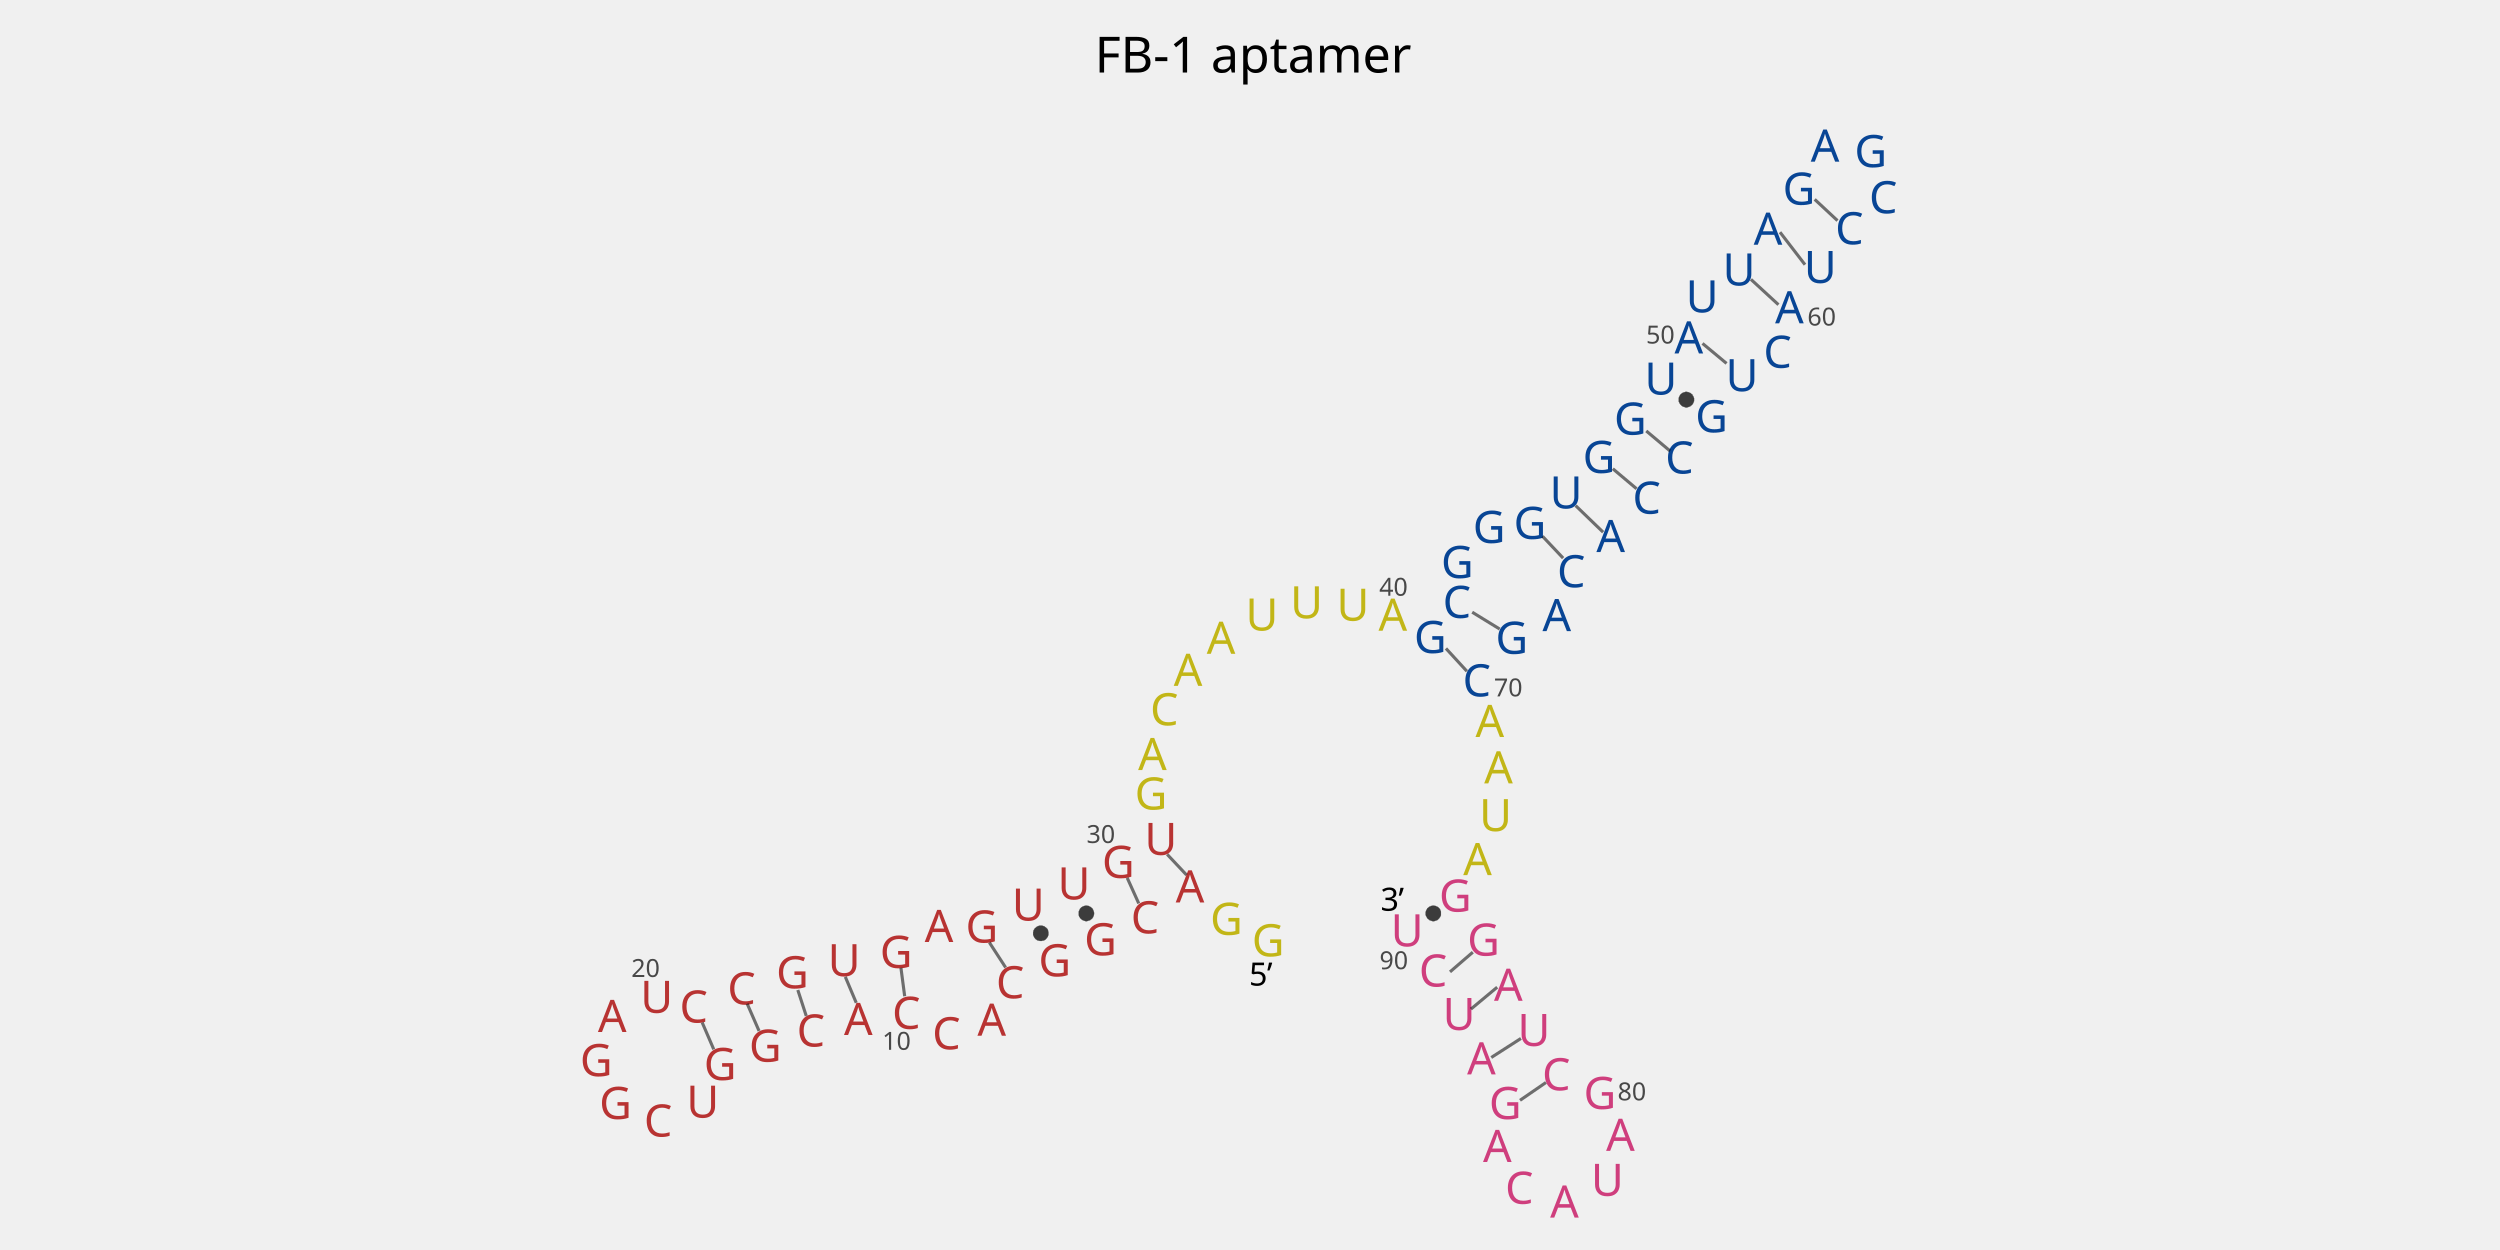
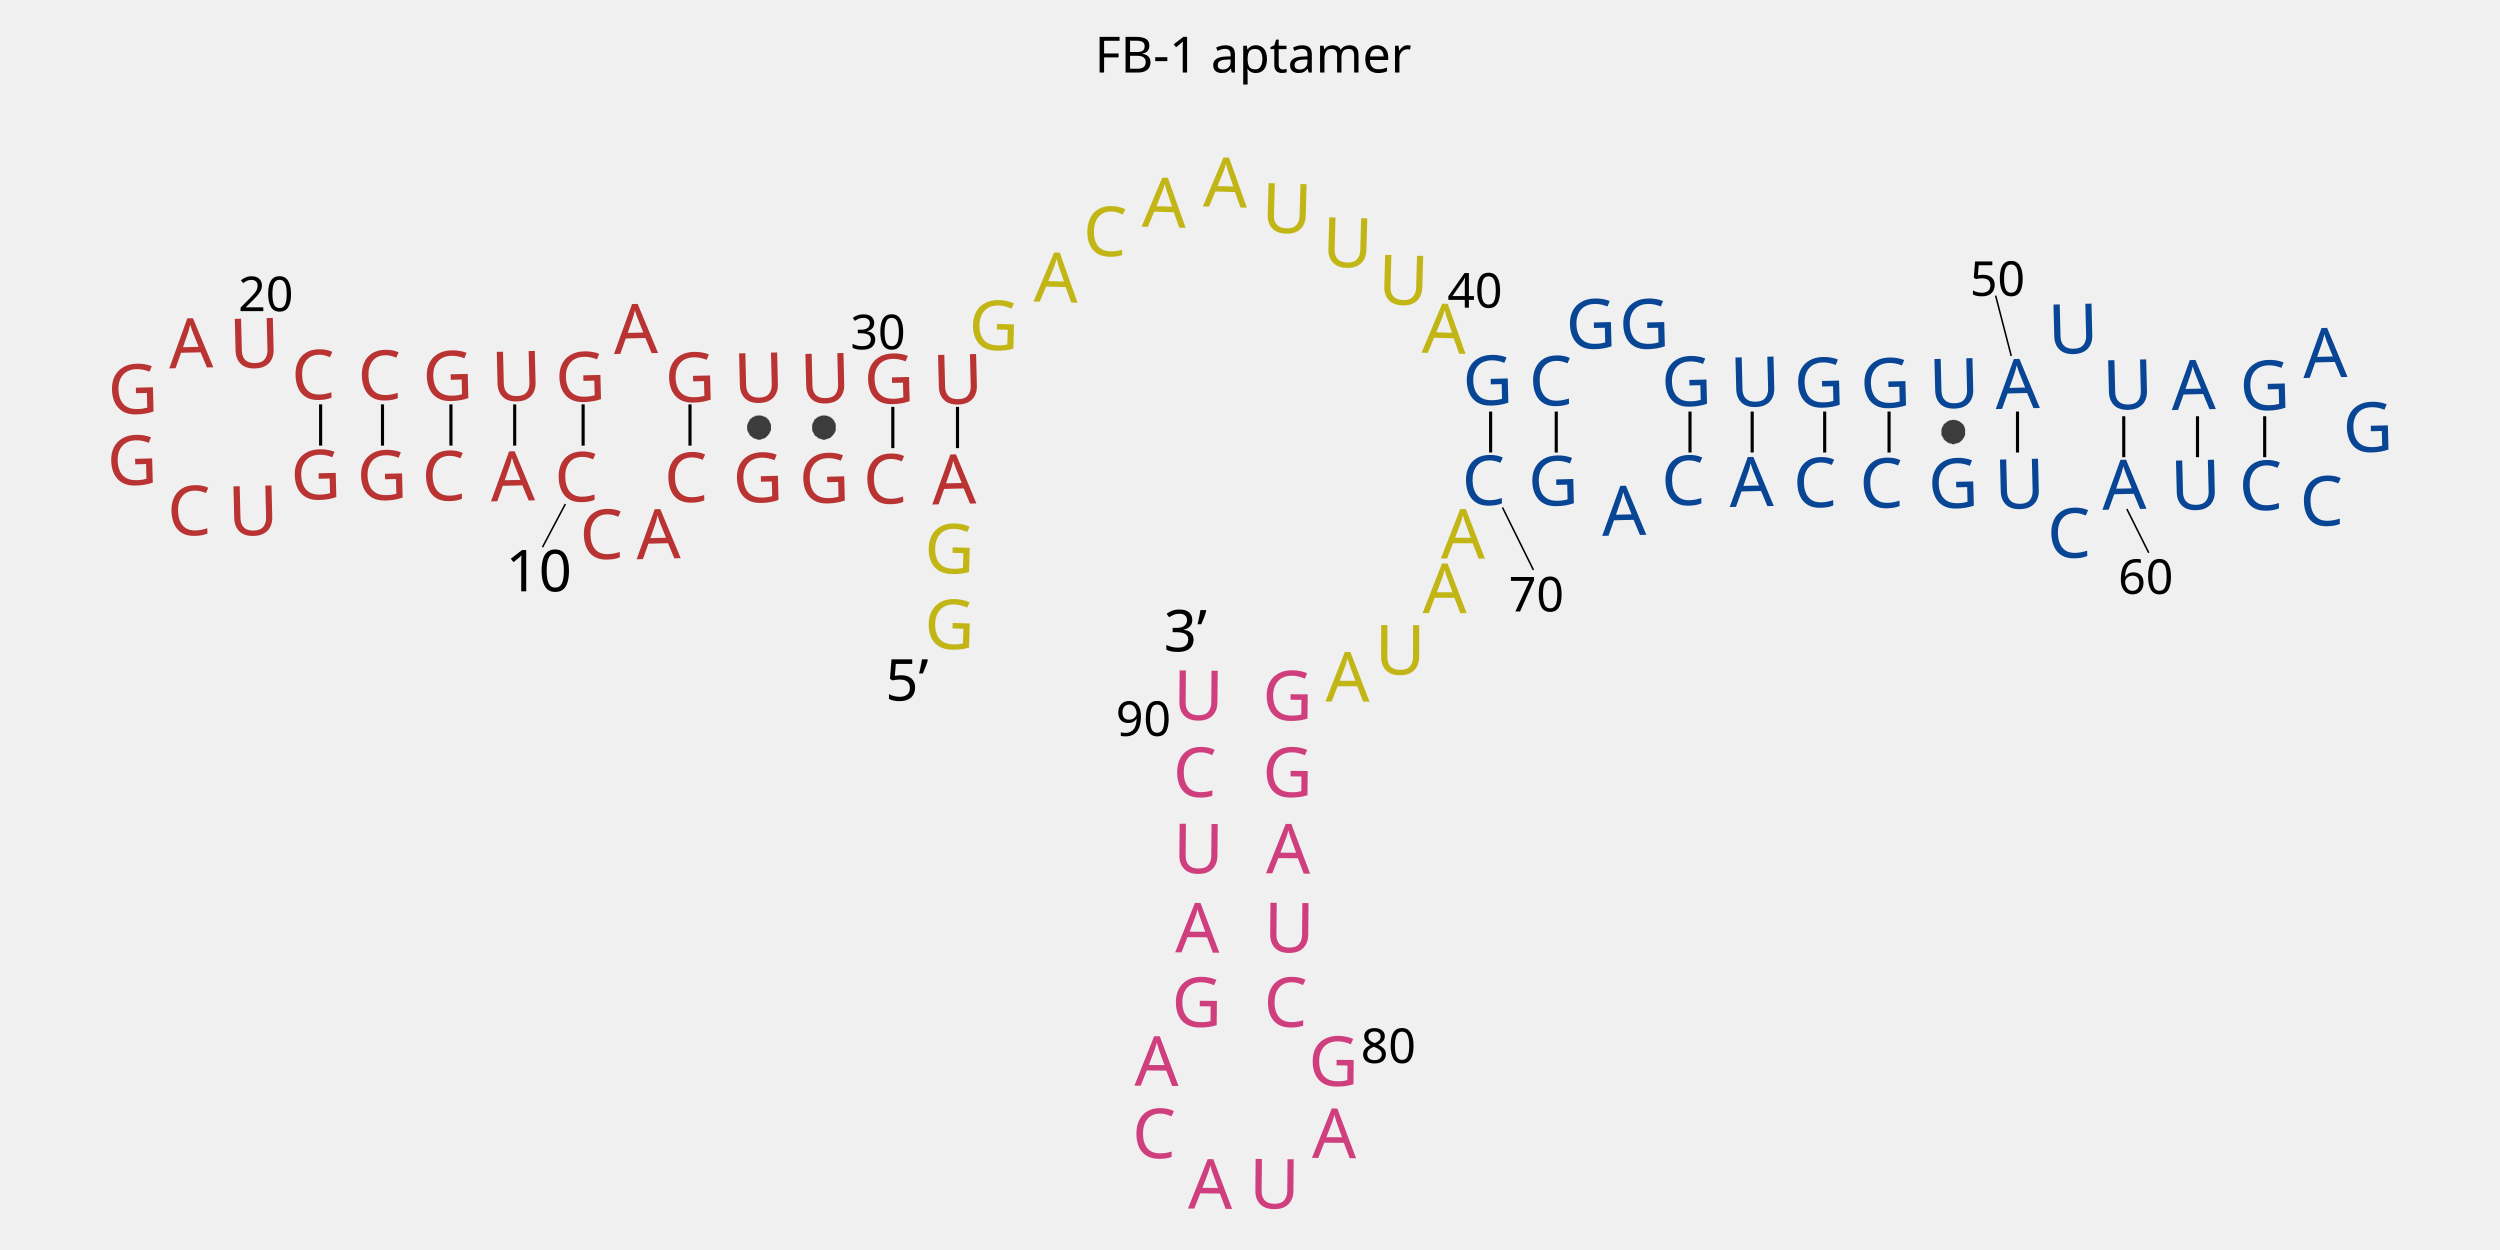
<svg xmlns="http://www.w3.org/2000/svg" version="1.1" id="图层_1" x="0px" y="0px" viewBox="0 0 800 400" style="enable-background:new 0 0 800 400;" xml:space="preserve">
  <style type="text/css">
- 	.st0{fill:#C2B617;}
+ 	.st0{fill:#B83332;}
	.st1{font-family:'ArialMT';}
- 	.st2{font-size:14.346px;}
- 	.st3{fill:#B83332;}
- 	.st4{fill:#084595;}
- 	.st5{fill:#CF3E7D;}
- 	.st6{opacity:0.7;enable-background:new    ;}
- 	.st7{font-size:7.995px;}
- 	.st8{opacity:0.55;fill:none;stroke:#020202;stroke-miterlimit:10;enable-background:new    ;}
- 	.st9{opacity:0.75;}
- 	.st10{stroke:#000000;stroke-width:7.000000e-02;stroke-miterlimit:10;}
- 	.st11{font-size:10.28px;}
- 	.st12{font-size:16px;}
+ 	.st2{font-size:22.119px;}
+ 	.st3{fill:#084595;}
+ 	.st4{fill:#C2B617;}
+ 	.st5{font-size:22.119px;}
+ 	.st6{fill:#CF3E7D;}
+ 	.st7{opacity:0.75;}
+ 	.st8{stroke:#000000;stroke-width:7.000000e-02;stroke-miterlimit:10;}
+ 	.st9{font-size:16px;}
+ 	.st10{fill:#FFFFFF;stroke:#000000;stroke-miterlimit:10;}
+ 	.st11{fill:#FFFFFF;stroke:#000000;stroke-width:0.5;stroke-miterlimit:10;}
+ 	.st12{font-size:15.418px;}
+ 	.st13{font-size:18.502px;}
</style>
-   <text transform="matrix(1 0 0 1 400.5952 306.0176)" class="st0 st1 st2">G</text>
-   <text transform="matrix(1 0 0 1 387.2427 299.1523)" class="st0 st1 st2">G</text>
-   <text transform="matrix(1 0 0 1 376.2202 288.793)" class="st3 st1 st2">A</text>
-   <text transform="matrix(1 0 0 1 361.8628 298.6729)" class="st3 st1 st2">C</text>
-   <text transform="matrix(1 0 0 1 346.9458 305.6973)" class="st3 st1 st2">G</text>
-   <text transform="matrix(1 0 0 1 332.3022 312.4258)" class="st3 st1 st2">G</text>
-   <text transform="matrix(1 0 0 1 318.7212 319.4492)" class="st3 st1 st2">C</text>
-   <text transform="matrix(1 0 0 1 312.771 331.4316)" class="st3 st1 st2">A</text>
-   <text transform="matrix(1 0 0 1 298.3218 335.7715)" class="st3 st1 st2">C</text>
-   <text transform="matrix(1 0 0 1 285.4829 329.2383)" class="st3 st1 st2">C</text>
-   <text transform="matrix(1 0 0 1 270.0757 331.2031)" class="st3 st1 st2">A</text>
-   <text transform="matrix(1 0 0 1 254.9409 334.8926)" class="st3 st1 st2">C</text>
-   <text transform="matrix(1 0 0 1 239.6812 339.7471)" class="st3 st1 st2">G</text>
-   <text transform="matrix(1 0 0 1 225.2319 345.6172)" class="st3 st1 st2">G</text>
-   <text transform="matrix(1 0 0 1 219.6353 357.6455)" class="st3 st1 st2">U</text>
-   <text transform="matrix(1 0 0 1 206.0659 363.71)" class="st3 st1 st2">C</text>
-   <text transform="matrix(1 0 0 1 191.7544 358.0801)" class="st3 st1 st2">G</text>
-   <text transform="matrix(1 0 0 1 185.5864 344.3721)" class="st3 st1 st2">G</text>
-   <text transform="matrix(1 0 0 1 191.3315 330.2324)" class="st3 st1 st2">A</text>
-   <text transform="matrix(1 0 0 1 204.9009 324.1104)" class="st3 st1 st2">U</text>
-   <text transform="matrix(1 0 0 1 217.4536 327.2285)" class="st3 st1 st2">C</text>
-   <text transform="matrix(1 0 0 1 232.7593 321.4033)" class="st3 st1 st2">C</text>
-   <text transform="matrix(1 0 0 1 248.3735 316.252)" class="st3 st1 st2">G</text>
-   <text transform="matrix(1 0 0 1 264.8784 312.3682)" class="st3 st1 st2">U</text>
-   <text transform="matrix(1 0 0 1 281.5542 309.7305)" class="st3 st1 st2">G</text>
-   <text transform="matrix(1 0 0 1 295.8999 301.4365)" class="st3 st1 st2">A</text>
-   <text transform="matrix(1 0 0 1 308.979 301.6201)" class="st3 st1 st2">G</text>
-   <text transform="matrix(1 0 0 1 323.8052 294.584)" class="st3 st1 st2">U</text>
-   <text transform="matrix(1 0 0 1 338.4253 287.8115)" class="st3 st1 st2">U</text>
-   <text transform="matrix(1 0 0 1 352.645 280.9346)" class="st3 st1 st2">G</text>
-   <text transform="matrix(1 0 0 1 366.2261 273.5674)" class="st3 st1 st2">U</text>
-   <text transform="matrix(1 0 0 1 363.1079 259.0498)" class="st0 st1 st2">G</text>
-   <text transform="matrix(1 0 0 1 364.1929 246.4277)" class="st0 st1 st2">A</text>
-   <text transform="matrix(1 0 0 1 368.0425 232.0947)" class="st0 st1 st2">C</text>
-   <text transform="matrix(1 0 0 1 375.5923 219.4727)" class="st0 st1 st2">A</text>
-   <text transform="matrix(1 0 0 1 386.146 209.2158)" class="st0 st1 st2">A</text>
-   <text transform="matrix(1 0 0 1 398.5737 201.7686)" class="st0 st1 st2">U</text>
-   <text transform="matrix(1 0 0 1 412.8506 197.8506)" class="st0 st1 st2">U</text>
-   <text transform="matrix(1 0 0 1 427.6875 198.627)" class="st0 st1 st2">U</text>
-   <text transform="matrix(1 0 0 1 441.1191 201.8369)" class="st0 st1 st2">A</text>
-   <text transform="matrix(1 0 0 1 452.4854 208.9756)" class="st4 st1 st2">G</text>
-   <text transform="matrix(1 0 0 1 461.668 197.748)" class="st4 st1 st2">C</text>
-   <text transform="matrix(1 0 0 1 461.1309 184.9775)" class="st4 st1 st2">G</text>
-   <text transform="matrix(1 0 0 1 471.3086 173.75)" class="st4 st1 st2">G</text>
-   <text transform="matrix(1 0 0 1 484.3643 172.459)" class="st4 st1 st2">G</text>
-   <text transform="matrix(1 0 0 1 495.8887 162.6934)" class="st4 st1 st2">U</text>
-   <text transform="matrix(1 0 0 1 506.4648 151.3516)" class="st4 st1 st2">G</text>
-   <text transform="matrix(1 0 0 1 516.4941 139.0957)" class="st4 st1 st2">G</text>
-   <text transform="matrix(1 0 0 1 526.2363 126.2686)" class="st4 st1 st2">U</text>
-   <text transform="matrix(1 0 0 1 535.8438 113.0986)" class="st4 st1 st2">A</text>
-   <text transform="matrix(1 0 0 1 539.4404 99.9521)" class="st4 st1 st2">U</text>
-   <text transform="matrix(1 0 0 1 551.2402 91.3398)" class="st4 st1 st2">U</text>
-   <text transform="matrix(1 0 0 1 561.1777 78.3076)" class="st4 st1 st2">A</text>
-   <text transform="matrix(1 0 0 1 570.4521 65.5029)" class="st4 st1 st2">G</text>
-   <text transform="matrix(1 0 0 1 579.4297 51.7393)" class="st4 st1 st2">A</text>
-   <text transform="matrix(1 0 0 1 593.4219 53.4873)" class="st4 st1 st2">G</text>
-   <text transform="matrix(1 0 0 1 598.1055 68.2451)" class="st4 st1 st2">C</text>
-   <text transform="matrix(1 0 0 1 587.2764 78.1699)" class="st4 st1 st2">C</text>
-   <text transform="matrix(1 0 0 1 577.2363 90.5518)" class="st4 st1 st2">U</text>
-   <text transform="matrix(1 0 0 1 568.0303 103.459)" class="st4 st1 st2">A</text>
-   <text transform="matrix(1 0 0 1 564.2959 117.7021)" class="st4 st1 st2">C</text>
-   <text transform="matrix(1 0 0 1 552.2002 125.1836)" class="st4 st1 st2">U</text>
-   <text transform="matrix(1 0 0 1 542.4902 138.3301)" class="st4 st1 st2">G</text>
-   <text transform="matrix(1 0 0 1 532.8838 151.5342)" class="st4 st1 st2">C</text>
-   <text transform="matrix(1 0 0 1 522.3984 164.3955)" class="st4 st1 st2">C</text>
-   <text transform="matrix(1 0 0 1 510.8398 176.6514)" class="st4 st1 st2">A</text>
-   <text transform="matrix(1 0 0 1 498.2646 187.9248)" class="st4 st1 st2">C</text>
-   <text transform="matrix(1 0 0 1 493.5811 201.9629)" class="st4 st1 st2">A</text>
-   <text transform="matrix(1 0 0 1 478.5605 209.2158)" class="st4 st1 st2">G</text>
-   <text transform="matrix(1 0 0 1 468.042 222.8428)" class="st4 st1 st2">C</text>
-   <text transform="matrix(1 0 0 1 472.1533 235.8398)" class="st0 st1 st2">A</text>
-   <text transform="matrix(1 0 0 1 474.9404 250.6777)" class="st0 st1 st2">A</text>
-   <text transform="matrix(1 0 0 1 473.3301 265.96)" class="st0 st1 st2">U</text>
-   <text transform="matrix(1 0 0 1 468.2246 280.0322)" class="st0 st1 st2">A</text>
-   <text transform="matrix(1 0 0 1 460.4912 291.7285)" class="st5 st1 st2">G</text>
-   <text transform="matrix(1 0 0 1 469.5156 305.8115)" class="st5 st1 st2">G</text>
-   <text transform="matrix(1 0 0 1 478.082 320.249)" class="st5 st1 st2">A</text>
-   <text transform="matrix(1 0 0 1 485.6094 334.71)" class="st5 st1 st2">U</text>
-   <text transform="matrix(1 0 0 1 493.4785 348.8955)" class="st5 st1 st2">C</text>
-   <text transform="matrix(1 0 0 1 506.751 354.8809)" class="st5 st1 st2">G</text>
-   <text transform="matrix(1 0 0 1 513.958 368.2676)" class="st5 st1 st2">A</text>
-   <text transform="matrix(1 0 0 1 509.1152 382.6709)" class="st5 st1 st2">U</text>
-   <text transform="matrix(1 0 0 1 496.0488 389.627)" class="st5 st1 st2">A</text>
-   <text transform="matrix(1 0 0 1 481.6455 385.2178)" class="st5 st1 st2">C</text>
-   <text transform="matrix(1 0 0 1 474.5645 371.8438)" class="st5 st1 st2">A</text>
-   <text transform="matrix(1 0 0 1 476.4717 358.1016)" class="st5 st1 st2">G</text>
-   <text transform="matrix(1 0 0 1 469.4697 343.8008)" class="st5 st1 st2">A</text>
-   <text transform="matrix(1 0 0 1 461.6572 329.5928)" class="st5 st1 st2">U</text>
-   <text transform="matrix(1 0 0 1 454.0488 315.7041)" class="st5 st1 st2">C</text>
-   <text transform="matrix(1 0 0 1 445.0381 302.8301)" class="st5 st1 st2">U</text>
-   <text transform="matrix(1 0 0 1 282.3198 335.9434)" class="st6 st1 st7">10</text>
-   <text transform="matrix(1 0 0 1 202.0112 312.6309)" class="st6 st1 st7">20</text>
-   <text transform="matrix(1 0 0 1 347.6997 269.7637)" class="st6 st1 st7">30</text>
-   <text transform="matrix(1 0 0 1 441.3369 190.6436)" class="st6 st1 st7">40</text>
-   <text transform="matrix(1 0 0 1 526.752 109.9355)" class="st6 st1 st7">50</text>
-   <text transform="matrix(1 0 0 1 578.3672 104.1787)" class="st6 st1 st7">60</text>
-   <text transform="matrix(1 0 0 1 478.0586 222.8428)" class="st6 st1 st7">70</text>
-   <text transform="matrix(1 0 0 1 517.625 352.1162)" class="st6 st1 st7">80</text>
-   <text transform="matrix(1 0 0 1 441.4395 310.1416)" class="st6 st1 st7">90</text>
-   <line class="st8" x1="224.7" y1="327.2" x2="228.4" y2="335.8" />
-   <line class="st8" x1="255.3" y1="316.8" x2="258" y2="325.1" />
-   <line class="st8" x1="270.5" y1="312.6" x2="274" y2="320.9" />
-   <line class="st8" x1="288.3" y1="309.7" x2="289.5" y2="318.8" />
-   <line class="st8" x1="316.6" y1="301.6" x2="321.8" y2="309.6" />
-   <line class="st8" x1="360.7" y1="280.9" x2="364.4" y2="289.1" />
-   <line class="st8" x1="373.5" y1="273.4" x2="379.7" y2="280" />
-   <line class="st8" x1="469.4" y1="214.8" x2="462.7" y2="207.5" />
-   <line class="st8" x1="479.9" y1="201.3" x2="471.1" y2="195.9" />
-   <line class="st8" x1="500.2" y1="178.6" x2="493.6" y2="171.6" />
-   <line class="st8" x1="513" y1="170.3" x2="504.2" y2="161.8" />
-   <line class="st8" x1="523.7" y1="156.4" x2="516.1" y2="150" />
-   <line class="st8" x1="534.4" y1="144.3" x2="526.8" y2="137.9" />
-   <line class="st8" x1="552.5" y1="116.3" x2="544.8" y2="109.9" />
-   <line class="st8" x1="569.1" y1="97.5" x2="560.3" y2="89.4" />
-   <line class="st8" x1="577.6" y1="84.7" x2="569.6" y2="74.3" />
-   <line class="st8" x1="588" y1="70.6" x2="580.7" y2="63.8" />
-   <line class="st8" x1="479.1" y1="315.9" x2="470.7" y2="322.9" />
-   <line class="st8" x1="471.3" y1="304.7" x2="464" y2="311" />
-   <line class="st8" x1="486.7" y1="332.3" x2="477.2" y2="338.4" />
-   <line class="st8" x1="494.7" y1="346.4" x2="486.4" y2="352.1" />
-   <line class="st8" x1="239.1" y1="321.2" x2="242.9" y2="329.9" />
-   <g id="ID000021" class="st9">
-     <polygon class="st10" points="333.1,296.2 332.9,296.2 332.8,296.2 332.6,296.2 332.5,296.3 332.3,296.3 332.2,296.4 332,296.4    331.9,296.5 331.7,296.6 331.6,296.7 331.5,296.8 331.4,296.9 331.2,297 331.1,297.1 331.1,297.2 331,297.3 330.9,297.5    330.8,297.6 330.7,297.8 330.7,297.9 330.7,298.1 330.6,298.2 330.6,298.4 330.6,298.5 330.6,298.7 330.6,298.9 330.6,299    330.6,299.2 330.7,299.3 330.7,299.5 330.8,299.6 330.9,299.8 330.9,299.9 331,300 331.1,300.1 331.2,300.3 331.3,300.4    331.4,300.5 331.5,300.6 331.7,300.7 331.8,300.8 331.9,300.9 332.1,300.9 332.2,301 332.4,301 332.5,301 332.7,301.1 332.8,301.1    333,301.1 333.1,301.1 333.3,301.1 333.4,301.1 333.6,301 333.7,301 333.9,301 334.1,300.9 334.2,300.9 334.3,300.8 334.5,300.7    334.6,300.6 334.7,300.5 334.8,300.4 334.9,300.3 335,300.1 335.1,300 335.2,299.9 335.3,299.8 335.3,299.6 335.4,299.5    335.4,299.3 335.5,299.2 335.5,299 335.5,298.9 335.5,298.7 335.5,298.5 335.5,298.4 335.5,298.2 335.4,298.1 335.4,297.9    335.4,297.8 335.3,297.6 335.3,297.5 335.2,297.3 335.1,297.2 335,297.1 334.9,297 334.8,296.9 334.7,296.8 334.5,296.7    334.4,296.6 334.3,296.5 334.1,296.4 334,296.4 333.8,296.3 333.7,296.3 333.5,296.2 333.4,296.2 333.2,296.2  " />
+   <text transform="matrix(0.9997 -2.454979e-02 2.454979e-02 0.9997 93.4198 127.9926)" class="st0 st1 st2">C</text>
+   <text transform="matrix(0.9997 -2.454979e-02 2.454979e-02 0.9997 114.6441 128.1581)" class="st0 st1 st2">C</text>
+   <text transform="matrix(0.9997 -2.454979e-02 2.454979e-02 0.9997 185.6889 179.0719)" class="st0 st1 st2">C</text>
+   <text transform="matrix(0.9997 -2.454979e-02 2.454979e-02 0.9997 135.4185 128.3406)" class="st0 st1 st2">G</text>
+   <text transform="matrix(0.9997 -2.454979e-02 2.454979e-02 0.9997 157.3708 128.4355)" class="st0 st1 st2">U</text>
+   <text transform="matrix(0.9997 -2.454979e-02 2.454979e-02 0.9997 177.8652 128.6717)" class="st0 st1 st2">G</text>
+   <text transform="matrix(0.9997 -2.454979e-02 2.454979e-02 0.9997 212.9648 128.8374)" class="st0 st1 st2">G</text>
+   <text transform="matrix(0.9997 -2.454979e-02 2.454979e-02 0.9997 234.9161 128.9313)" class="st0 st1 st2">U</text>
+   <text transform="matrix(0.9997 -2.454979e-02 2.454979e-02 0.9997 256.1395 129.0968)" class="st0 st1 st2">U</text>
+   <text transform="matrix(0.9997 -2.454979e-02 2.454979e-02 0.9997 276.6348 129.332)" class="st0 st1 st2">G</text>
+   <text transform="matrix(0.9997 -2.454979e-02 2.454979e-02 0.9997 298.5862 129.4279)" class="st0 st1 st2">U</text>
+   <text transform="matrix(0.9997 -2.454979e-02 2.454979e-02 0.9997 93.1715 160.0084)" class="st0 st1 st2">G</text>
+   <text transform="matrix(0.9997 -2.454979e-02 2.454979e-02 0.9997 34.6836 132.6196)" class="st0 st1 st2">G</text>
+   <text transform="matrix(0.9997 -2.454979e-02 2.454979e-02 0.9997 34.4358 155.3845)" class="st0 st1 st2">G</text>
+   <text transform="matrix(0.9997 -2.454979e-02 2.454979e-02 0.9997 73.5444 117.8808)" class="st0 st1 st2">U</text>
+   <text transform="matrix(0.9997 -2.454979e-02 2.454979e-02 0.9997 73.1072 171.481)" class="st0 st1 st2">U</text>
+   <text transform="matrix(0.9997 -2.454979e-02 2.454979e-02 0.9997 54.1616 117.8811)" class="st0 st1 st2">A</text>
+   <text transform="matrix(0.9997 -2.454979e-02 2.454979e-02 0.9997 203.721 178.9651)" class="st0 st1 st2">A</text>
+   <text transform="matrix(0.9997 -2.454979e-02 2.454979e-02 0.9997 196.4719 113.2981)" class="st0 st1 st2">A</text>
+   <text transform="matrix(0.9997 -2.454979e-02 2.454979e-02 0.9997 53.7235 171.4812)" class="st0 st1 st2">C</text>
+   <text transform="matrix(0.9997 -2.454979e-02 2.454979e-02 0.9997 114.3948 160.1739)" class="st0 st1 st2">G</text>
+   <text transform="matrix(0.9997 -2.454979e-02 2.454979e-02 0.9997 135.1702 160.3563)" class="st0 st1 st2">C</text>
+   <text transform="matrix(0.9997 -2.454979e-02 2.454979e-02 0.9997 157.1215 160.4503)" class="st0 st1 st2">A</text>
+   <text transform="matrix(0.9997 -2.454979e-02 2.454979e-02 0.9997 177.6169 160.6874)" class="st0 st1 st2">C</text>
+   <text transform="matrix(0.9997 -2.454979e-02 2.454979e-02 0.9997 212.7165 160.8521)" class="st0 st1 st2">C</text>
+   <text transform="matrix(0.9997 -2.454979e-02 2.454979e-02 0.9997 234.6678 160.9461)" class="st0 st1 st2">G</text>
+   <text transform="matrix(0.9997 -2.454979e-02 2.454979e-02 0.9997 255.8912 161.1116)" class="st0 st1 st2">G</text>
+   <text transform="matrix(0.9997 -2.454979e-02 2.454979e-02 0.9997 276.3866 161.3488)" class="st0 st1 st2">C</text>
+   <text transform="matrix(0.9997 -2.454979e-02 2.454979e-02 0.9997 298.3379 161.4427)" class="st0 st1 st2">A</text>
+   <text transform="matrix(0.9997 -2.454979e-02 2.454979e-02 0.9997 468.2157 129.7979)" class="st3 st1 st2">G</text>
+   <text transform="matrix(0.9997 -2.454979e-02 2.454979e-02 0.9997 489.438 129.9625)" class="st3 st1 st2">C</text>
+   <text transform="matrix(0.9997 -2.454979e-02 2.454979e-02 0.9997 531.7991 130.1452)" class="st3 st1 st2">G</text>
+   <text transform="matrix(0.9997 -2.454979e-02 2.454979e-02 0.9997 518.2966 111.7563)" class="st3 st1 st2">G</text>
+   <text transform="matrix(0.9997 -2.454979e-02 2.454979e-02 0.9997 501.2358 111.7552)" class="st3 st1 st2">G</text>
+   <text transform="matrix(0.9997 -2.454979e-02 2.454979e-02 0.9997 553.7513 130.2401)" class="st3 st1 st2">U</text>
+   <text transform="matrix(0.9997 -2.454979e-02 2.454979e-02 0.9997 574.2467 130.4763)" class="st3 st1 st2">G</text>
+   <text transform="matrix(0.9997 -2.454979e-02 2.454979e-02 0.9997 595.4691 130.6418)" class="st3 st1 st2">G</text>
+   <text transform="matrix(0.9997 -2.454979e-02 2.454979e-02 0.9997 736.1005 168.397)" class="st3 st1 st2">C</text>
+   <text transform="matrix(0.9997 -2.454979e-02 2.454979e-02 0.9997 617.4204 130.7358)" class="st3 st1 st2">U</text>
+   <text transform="matrix(0.9997 -2.454979e-02 2.454979e-02 0.9997 638.6437 130.9013)" class="st3 st1 st2">A</text>
+   <text transform="matrix(0.9997 -2.454979e-02 2.454979e-02 0.9997 673.0154 131.1367)" class="st3 st1 st2">U</text>
+   <text transform="matrix(0.9997 -2.454979e-02 2.454979e-02 0.9997 655.5175 113.2982)" class="st3 st1 st2">U</text>
+   <text transform="matrix(0.9997 -2.454979e-02 2.454979e-02 0.9997 694.9667 131.2316)" class="st3 st1 st2">A</text>
+   <text transform="matrix(0.9997 -2.454979e-02 2.454979e-02 0.9997 737.0984 120.9657)" class="st3 st1 st2">A</text>
+   <text transform="matrix(0.9997 -2.454979e-02 2.454979e-02 0.9997 467.9664 161.8127)" class="st3 st1 st2">C</text>
+   <text transform="matrix(0.9997 -2.454979e-02 2.454979e-02 0.9997 531.7991 161.813)" class="st3 st1 st2">C</text>
+   <text transform="matrix(0.9997 -2.454979e-02 2.454979e-02 0.9997 489.1898 161.9782)" class="st3 st1 st2">G</text>
+   <text transform="matrix(0.9997 -2.454979e-02 2.454979e-02 0.9997 749.8613 144.8021)" class="st3 st1 st2">G</text>
+   <text transform="matrix(0.9997 -2.454979e-02 2.454979e-02 0.9997 553.5021 162.2559)" class="st3 st1 st2">A</text>
+   <text transform="matrix(0.9997 -2.454979e-02 2.454979e-02 0.9997 512.7144 171.4817)" class="st3 st1 st2">A</text>
+   <text transform="matrix(0.9997 -2.454979e-02 2.454979e-02 0.9997 573.9974 162.4911)" class="st3 st1 st2">C</text>
+   <text transform="matrix(0.9997 -2.454979e-02 2.454979e-02 0.9997 595.2208 162.6566)" class="st3 st1 st2">C</text>
+   <text transform="matrix(0.9997 -2.454979e-02 2.454979e-02 0.9997 617.1721 162.7505)" class="st3 st1 st2">G</text>
+   <text transform="matrix(0.9997 -2.454979e-02 2.454979e-02 0.9997 638.3964 162.9161)" class="st3 st1 st2">U</text>
+   <text transform="matrix(0.9997 -2.454979e-02 2.454979e-02 0.9997 672.7671 163.1524)" class="st3 st1 st2">A</text>
+   <text transform="matrix(0.9997 -2.454979e-02 2.454979e-02 0.9997 694.7184 163.2464)" class="st3 st1 st2">U</text>
+   <text transform="matrix(0.9997 -2.454979e-02 2.454979e-02 0.9997 716.8759 131.4028)" class="st3 st1 st2">G</text>
+   <text transform="matrix(0.9997 -2.454979e-02 2.454979e-02 0.9997 716.6276 163.4185)" class="st3 st1 st2">C</text>
+   <text transform="matrix(0.9997 -2.454979e-02 2.454979e-02 0.9997 655.2725 178.6647)" class="st3 st1 st2">C</text>
+   <text transform="matrix(0.9996 2.780404e-02 -2.780404e-02 0.9996 309.8004 111.7566)" class="st4 st1 st2">G</text>
+   <text transform="matrix(0.9996 2.780404e-02 -2.780404e-02 0.9996 295.6171 207.4325)" class="st4 st1 st2">G</text>
+   <text transform="matrix(0.9996 2.780404e-02 -2.780404e-02 0.9996 295.618 183.2376)" class="st4 st1 st2">G</text>
+   <text transform="matrix(0.9996 2.780404e-02 -2.780404e-02 0.9996 330.7185 96.4798)" class="st4 st1 st2">A</text>
+   <text transform="matrix(0.9996 2.780404e-02 -2.780404e-02 0.9996 346.3913 81.7048)" class="st4 st1 st2">C</text>
+   <text transform="matrix(0.9996 2.780404e-02 -2.780404e-02 0.9996 365.3151 72.5213)" class="st4 st1 st2">A</text>
+   <text transform="matrix(0.9996 2.780404e-02 -2.780404e-02 0.9996 384.8955 66.0701)" class="st4 st1 st2">A</text>
+   <text transform="matrix(0.9996 2.780404e-02 -2.780404e-02 0.9996 403.5255 74.3364)" class="st4 st1 st2">U</text>
+   <text transform="matrix(0.9996 2.780404e-02 -2.780404e-02 0.9996 422.9463 85.2859)" class="st4 st1 st2">U</text>
+   <text transform="matrix(0.9996 2.780404e-02 -2.780404e-02 0.9996 440.8285 97.2877)" class="st4 st1 st2">U</text>
+   <text transform="matrix(0.9996 2.780404e-02 -2.780404e-02 0.9996 454.8813 112.8622)" class="st4 st1 st2">A</text>
+   <text transform="matrix(1 2.568143e-03 -2.568143e-03 1 461.0666 178.7215)" class="st4 st1 st5">A</text>
+   <text transform="matrix(1 2.568143e-03 -2.568143e-03 1 455.219 196.1695)" class="st4 st1 st5">A</text>
+   <text transform="matrix(1 2.568143e-03 -2.568143e-03 1 439.9565 215.8336)" class="st4 st1 st5">U</text>
+   <text transform="matrix(1 2.568143e-03 -2.568143e-03 1 424.1314 224.4883)" class="st4 st1 st5">A</text>
+   <text transform="matrix(1 8.938164e-03 -8.938164e-03 1 403.9207 230.4107)" class="st6 st1 st2">G</text>
+   <text transform="matrix(1 8.938164e-03 -8.938164e-03 1 403.9202 254.9351)" class="st6 st1 st2">G</text>
+   <text transform="matrix(1 8.938164e-03 -8.938164e-03 1 405.1162 279.4487)" class="st6 st1 st2">A</text>
+   <text transform="matrix(1 8.938164e-03 -8.938164e-03 1 404.425 304.6574)" class="st6 st1 st2">U</text>
+   <text transform="matrix(1 8.938164e-03 -8.938164e-03 1 404.3329 328.514)" class="st6 st1 st2">C</text>
+   <text transform="matrix(1 8.938164e-03 -8.938164e-03 1 418.6401 347.4122)" class="st6 st1 st2">G</text>
+   <text transform="matrix(1 8.938164e-03 -8.938164e-03 1 419.8341 370.5136)" class="st6 st1 st2">A</text>
+   <text transform="matrix(1 8.938164e-03 -8.938164e-03 1 399.6852 386.6389)" class="st6 st1 st2">U</text>
+   <text transform="matrix(1 8.938164e-03 -8.938164e-03 1 380.1514 386.7269)" class="st6 st1 st2">A</text>
+   <text transform="matrix(1 8.938164e-03 -8.938164e-03 1 362.235 370.53)" class="st6 st1 st2">C</text>
+   <text transform="matrix(1 8.938164e-03 -8.938164e-03 1 363.0159 347.4003)" class="st6 st1 st2">A</text>
+   <text transform="matrix(1 8.938164e-03 -8.938164e-03 1 374.864 328.5094)" class="st6 st1 st2">G</text>
+   <text transform="matrix(1 8.938164e-03 -8.938164e-03 1 376.0589 304.7427)" class="st6 st1 st2">A</text>
+   <text transform="matrix(1 8.938164e-03 -8.938164e-03 1 375.3697 279.3635)" class="st6 st1 st2">U</text>
+   <text transform="matrix(1 8.938164e-03 -8.938164e-03 1 375.2774 254.9398)" class="st6 st1 st2">C</text>
+   <text transform="matrix(1 8.938164e-03 -8.938164e-03 1 375.3696 230.3127)" class="st6 st1 st2">U</text>
+   <g id="ID000021-3" class="st7">
+     <polygon class="st8" points="625.1,134.4 624.8,134.4 624.7,134.4 624.4,134.5 624.2,134.5 623.9,134.5 623.7,134.7 623.4,134.8    623.3,134.8 623,135 622.8,135.2 622.7,135.3 622.5,135.5 622.2,135.6 622,135.8 622,135.9 621.9,136.2 621.7,136.4 621.6,136.7    621.6,136.8 621.4,137 621.4,137.3 621.3,137.5 621.3,137.8 621.3,138.1 621.3,138.2 621.3,138.5 621.3,138.7 621.3,139    621.4,139.2 621.4,139.5 621.6,139.6 621.7,139.9 621.9,140.1 621.9,140.2 622,140.5 622.2,140.7 622.4,140.9 622.5,141    622.8,141.2 623,141.3 623.1,141.5 623.3,141.6 623.6,141.6 623.7,141.8 624.1,141.8 624.2,141.9 624.5,141.9 624.7,142.1    625,142.1 625.1,142.1 625.4,142.1 625.7,141.9 625.9,141.9 626.2,141.8 626.4,141.8 626.7,141.6 626.8,141.6 627.1,141.5    627.3,141.3 627.4,141.2 627.6,141 627.8,140.9 627.9,140.7 628.1,140.5 628.2,140.2 628.4,140.1 628.5,139.9 628.5,139.6    628.7,139.5 628.8,139.2 628.8,139 628.8,138.7 628.8,138.5 628.8,138.2 628.8,138.1 628.8,137.8 628.8,137.5 628.8,137.3    628.7,137 628.7,136.8 628.5,136.7 628.5,136.4 628.4,136.2 628.2,135.9 628.1,135.8 627.9,135.6 627.8,135.5 627.6,135.3    627.4,135.2 627.1,135 627,134.8 626.7,134.8 626.5,134.7 626.2,134.5 626.1,134.5 625.7,134.5 625.6,134.4 625.3,134.4  " />
  </g>
-   <g id="ID000021-2" class="st9">
-     <polygon class="st10" points="347.6,289.8 347.5,289.8 347.3,289.8 347.2,289.9 347,289.9 346.9,289.9 346.7,290 346.6,290.1    346.4,290.1 346.3,290.2 346.1,290.3 346,290.4 345.9,290.5 345.8,290.6 345.7,290.7 345.6,290.8 345.5,291 345.5,291.1    345.4,291.3 345.3,291.4 345.3,291.5 345.2,291.7 345.2,291.8 345.2,292 345.2,292.2 345.2,292.3 345.2,292.5 345.2,292.6    345.2,292.8 345.2,292.9 345.3,293.1 345.3,293.2 345.4,293.4 345.5,293.5 345.6,293.6 345.6,293.8 345.8,293.9 345.9,294    346,294.1 346.1,294.2 346.2,294.3 346.4,294.4 346.5,294.5 346.6,294.5 346.8,294.6 346.9,294.6 347.1,294.7 347.2,294.7    347.4,294.8 347.5,294.8 347.7,294.8 347.8,294.8 348,294.7 348.1,294.7 348.3,294.6 348.5,294.6 348.6,294.5 348.8,294.5    348.9,294.4 349,294.3 349.1,294.2 349.3,294.1 349.4,294 349.5,293.9 349.6,293.8 349.7,293.6 349.8,293.5 349.8,293.4    349.9,293.2 350,293.1 350,292.9 350,292.8 350.1,292.6 350.1,292.5 350.1,292.3 350.1,292.2 350.1,292 350,291.8 350,291.7    350,291.5 349.9,291.4 349.8,291.3 349.8,291.1 349.7,291 349.6,290.8 349.6,290.7 349.4,290.6 349.3,290.5 349.2,290.4    349.1,290.3 348.9,290.2 348.8,290.1 348.7,290.1 348.5,290 348.4,289.9 348.2,289.9 348.1,289.9 347.9,289.8 347.8,289.8  " />
+   <g id="ID000021-3_00000118358882323050711580000013179232938473203338_" class="st7">
+     <polygon class="st8" points="263.7,133 263.4,133 263.2,133 262.9,133.1 262.8,133.1 262.5,133.1 262.3,133.3 262,133.4    261.9,133.4 261.5,133.6 261.4,133.7 261.2,133.9 261.1,134 260.8,134.2 260.6,134.3 260.6,134.5 260.5,134.8 260.3,135    260.2,135.3 260.2,135.4 260,135.6 260,135.9 259.9,136 259.9,136.3 259.9,136.7 259.9,136.8 259.9,137.1 259.9,137.3 259.9,137.6    260,137.7 260,138 260.2,138.2 260.3,138.5 260.5,138.7 260.5,138.8 260.6,139.1 260.8,139.3 260.9,139.4 261.1,139.6 261.4,139.7    261.5,139.9 261.7,140 261.9,140.2 262.2,140.2 262.3,140.4 262.6,140.4 262.8,140.5 263.1,140.5 263.2,140.7 263.6,140.7    263.7,140.7 264,140.7 264.3,140.5 264.5,140.5 264.8,140.4 264.9,140.4 265.2,140.2 265.4,140.2 265.7,140 265.9,139.9 266,139.7    266.2,139.6 266.3,139.4 266.5,139.3 266.6,139.1 266.8,138.8 266.9,138.7 267.1,138.5 267.1,138.2 267.3,138 267.4,137.7    267.4,137.6 267.4,137.3 267.4,137.1 267.4,136.8 267.4,136.7 267.4,136.3 267.4,136 267.4,135.9 267.3,135.6 267.3,135.4    267.1,135.3 267.1,135 266.9,134.8 266.8,134.5 266.6,134.3 266.5,134.2 266.3,134 266.2,133.9 266,133.7 265.7,133.6 265.6,133.4    265.2,133.4 265.1,133.3 264.8,133.1 264.6,133.1 264.3,133.1 264.2,133 263.9,133  " />
  </g>
-   <g id="ID000021-3" class="st9">
-     <polygon class="st10" points="458.7,289.8 458.5,289.8 458.4,289.8 458.2,289.9 458.1,289.9 457.9,289.9 457.8,290 457.6,290.1    457.5,290.1 457.3,290.2 457.2,290.3 457.1,290.4 457,290.5 456.8,290.6 456.7,290.7 456.7,290.8 456.6,291 456.5,291.1    456.4,291.3 456.4,291.4 456.3,291.5 456.3,291.7 456.2,291.8 456.2,292 456.2,292.2 456.2,292.3 456.2,292.5 456.2,292.6    456.2,292.8 456.3,292.9 456.3,293.1 456.4,293.2 456.5,293.4 456.6,293.5 456.6,293.6 456.7,293.8 456.8,293.9 456.9,294    457,294.1 457.2,294.2 457.3,294.3 457.4,294.4 457.5,294.5 457.7,294.5 457.8,294.6 458,294.6 458.1,294.7 458.3,294.7    458.4,294.8 458.6,294.8 458.7,294.8 458.9,294.8 459.1,294.7 459.2,294.7 459.4,294.6 459.5,294.6 459.7,294.5 459.8,294.5    460,294.4 460.1,294.3 460.2,294.2 460.3,294.1 460.4,294 460.5,293.9 460.6,293.8 460.7,293.6 460.8,293.5 460.9,293.4    460.9,293.2 461,293.1 461.1,292.9 461.1,292.8 461.1,292.6 461.1,292.5 461.1,292.3 461.1,292.2 461.1,292 461.1,291.8    461.1,291.7 461,291.5 461,291.4 460.9,291.3 460.9,291.1 460.8,291 460.7,290.8 460.6,290.7 460.5,290.6 460.4,290.5 460.3,290.4    460.2,290.3 460,290.2 459.9,290.1 459.7,290.1 459.6,290 459.4,289.9 459.3,289.9 459.1,289.9 459,289.8 458.8,289.8  " />
+   <g id="ID000021-3_00000145747122800254781320000009475081623429934517_" class="st7">
+     <polygon class="st8" points="243,133 242.6,133 242.5,133 242.2,133.1 242,133.1 241.7,133.1 241.6,133.3 241.3,133.4 241.1,133.4    240.8,133.6 240.6,133.7 240.5,133.9 240.3,134 240,134.2 239.9,134.3 239.9,134.5 239.7,134.8 239.6,135 239.4,135.3 239.4,135.4    239.3,135.6 239.3,135.9 239.1,136 239.1,136.3 239.1,136.7 239.1,136.8 239.1,137.1 239.1,137.3 239.1,137.6 239.3,137.7    239.3,138 239.4,138.2 239.6,138.5 239.7,138.7 239.7,138.8 239.9,139.1 240,139.3 240.2,139.4 240.3,139.6 240.6,139.7    240.8,139.9 240.9,140 241.1,140.2 241.4,140.2 241.6,140.4 241.9,140.4 242,140.5 242.3,140.5 242.5,140.7 242.8,140.7 243,140.7    243.3,140.7 243.6,140.5 243.7,140.5 244,140.4 244.2,140.4 244.5,140.2 244.6,140.2 245,140 245.1,139.9 245.3,139.7 245.4,139.6    245.6,139.4 245.7,139.3 245.9,139.1 246,138.8 246.2,138.7 246.3,138.5 246.3,138.2 246.5,138 246.7,137.7 246.7,137.6    246.7,137.3 246.7,137.1 246.7,136.8 246.7,136.7 246.7,136.3 246.7,136 246.7,135.9 246.5,135.6 246.5,135.4 246.3,135.3    246.3,135 246.2,134.8 246,134.5 245.9,134.3 245.7,134.2 245.6,134 245.4,133.9 245.3,133.7 245,133.6 244.8,133.4 244.5,133.4    244.3,133.3 244,133.1 243.9,133.1 243.6,133.1 243.4,133 243.1,133  " />
  </g>
-   <g id="ID000021-4" class="st9">
-     <polygon class="st10" points="539.6,125.4 539.5,125.4 539.3,125.4 539.2,125.5 539,125.5 538.9,125.5 538.7,125.6 538.6,125.7    538.4,125.7 538.3,125.8 538.2,125.9 538,126 537.9,126.1 537.8,126.2 537.7,126.3 537.6,126.5 537.5,126.6 537.5,126.7    537.4,126.9 537.3,127 537.3,127.1 537.2,127.3 537.2,127.4 537.2,127.6 537.2,127.8 537.2,127.9 537.2,128.1 537.2,128.2    537.2,128.4 537.2,128.5 537.3,128.7 537.4,128.8 537.4,129 537.5,129.1 537.6,129.2 537.7,129.4 537.8,129.5 537.9,129.6    538,129.7 538.1,129.8 538.2,129.9 538.4,130 538.5,130.1 538.6,130.1 538.8,130.2 539,130.2 539.1,130.3 539.2,130.3 539.4,130.4    539.6,130.4 539.7,130.4 539.9,130.4 540,130.3 540.2,130.3 540.3,130.2 540.5,130.2 540.6,130.1 540.8,130.1 540.9,130 541,129.9    541.1,129.8 541.3,129.7 541.4,129.6 541.5,129.5 541.6,129.4 541.7,129.2 541.8,129.1 541.8,129 541.9,128.8 542,128.7 542,128.5    542.1,128.4 542.1,128.2 542.1,128.1 542.1,127.9 542.1,127.8 542.1,127.6 542.1,127.4 542,127.3 542,127.1 541.9,127 541.9,126.9    541.8,126.7 541.7,126.6 541.6,126.5 541.6,126.3 541.5,126.2 541.3,126.1 541.2,126 541.1,125.9 541,125.8 540.8,125.7    540.7,125.7 540.5,125.6 540.4,125.5 540.2,125.5 540.1,125.5 539.9,125.4 539.8,125.4  " />
-   </g>
-   <text transform="matrix(1 0 0 1 399.7036 315.3838)" class="st1 st11">5</text>
-   <text transform="matrix(1 0 0 1 405.4258 315.3838)" class="st1 st11">’</text>
-   <text transform="matrix(1 0 0 1 441.7715 291.4316)" class="st1 st11">3</text>
-   <text transform="matrix(1 0 0 1 447.4941 291.4316)" class="st1 st11">’</text>
-   <text transform="matrix(1 0 0 1 350.3261 23.2125)" class="st1 st12">FB-1 aptamer</text>
+   <text transform="matrix(1 0 0 1 350.3261 23.2125)" class="st1 st9">FB-1 aptamer</text>
+   <line class="st10" x1="102.6" y1="129.4" x2="102.6" y2="142.6" />
+   <line class="st10" x1="122.4" y1="129.4" x2="122.4" y2="142.6" />
+   <line class="st10" x1="144.3" y1="129.4" x2="144.3" y2="142.6" />
+   <line class="st10" x1="164.7" y1="129.4" x2="164.7" y2="142.6" />
+   <line class="st10" x1="186.6" y1="129.4" x2="186.6" y2="142.6" />
+   <line class="st10" x1="220.8" y1="129.4" x2="220.8" y2="142.6" />
+   <line class="st11" x1="180.9" y1="161.3" x2="173.6" y2="175.1" />
+   <line class="st11" x1="680.6" y1="162.9" x2="687.6" y2="176.9" />
+   <line class="st10" x1="285.7" y1="130.2" x2="285.7" y2="143.4" />
+   <line class="st10" x1="306.4" y1="130.2" x2="306.4" y2="143.4" />
+   <line class="st10" x1="477" y1="131.7" x2="477" y2="144.8" />
+   <line class="st10" x1="498" y1="131.7" x2="498" y2="144.8" />
+   <line class="st10" x1="540.8" y1="131.7" x2="540.8" y2="144.8" />
+   <line class="st10" x1="560.7" y1="131.7" x2="560.7" y2="144.8" />
+   <line class="st10" x1="583.9" y1="131.7" x2="583.9" y2="144.8" />
+   <line class="st10" x1="604.5" y1="131.7" x2="604.5" y2="144.8" />
+   <line class="st10" x1="679.6" y1="133.2" x2="679.6" y2="146.3" />
+   <line class="st10" x1="703.2" y1="133.2" x2="703.2" y2="146.3" />
+   <line class="st10" x1="724.7" y1="133.2" x2="724.7" y2="146.3" />
+   <line class="st10" x1="645.6" y1="131.7" x2="645.6" y2="144.8" />
+   <text transform="matrix(1 0 0 1 272.1348 111.7583)" class="st1 st12">30</text>
+   <text transform="matrix(1 0 0 1 463.1406 98.4556)" class="st1 st12">40</text>
+   <text transform="matrix(1 0 0 1 630.374 94.6763)" class="st1 st12">50</text>
+   <text transform="matrix(1 0 0 1 677.8232 190.0444)" class="st1 st12">60</text>
+   <line class="st11" x1="480.8" y1="162.4" x2="490.7" y2="182.4" />
+   <line class="st11" x1="638.6" y1="94.6" x2="643.6" y2="113.9" />
+   <text transform="matrix(1 0 0 1 482.8291 195.6636)" class="st1 st12">70</text>
+   <text transform="matrix(1 0 0 1 435.4443 340.1602)" class="st1 st12">80</text>
+   <text transform="matrix(1 0 0 1 357.083 235.4844)" class="st1 st12">90</text>
+   <text transform="matrix(1 0 0 1 283.3027 224.1826)" class="st1 st13">5’</text>
+   <text transform="matrix(1 0 0 1 372.4023 208.4346)" class="st1 st13">3’</text>
+   <text transform="matrix(1 0 0 1 76.2422 99.5728)" class="st1 st12">20</text>
+   <text transform="matrix(1 0 0 1 161.8232 189.2349)" class="st1 st13">10</text>
</svg>
